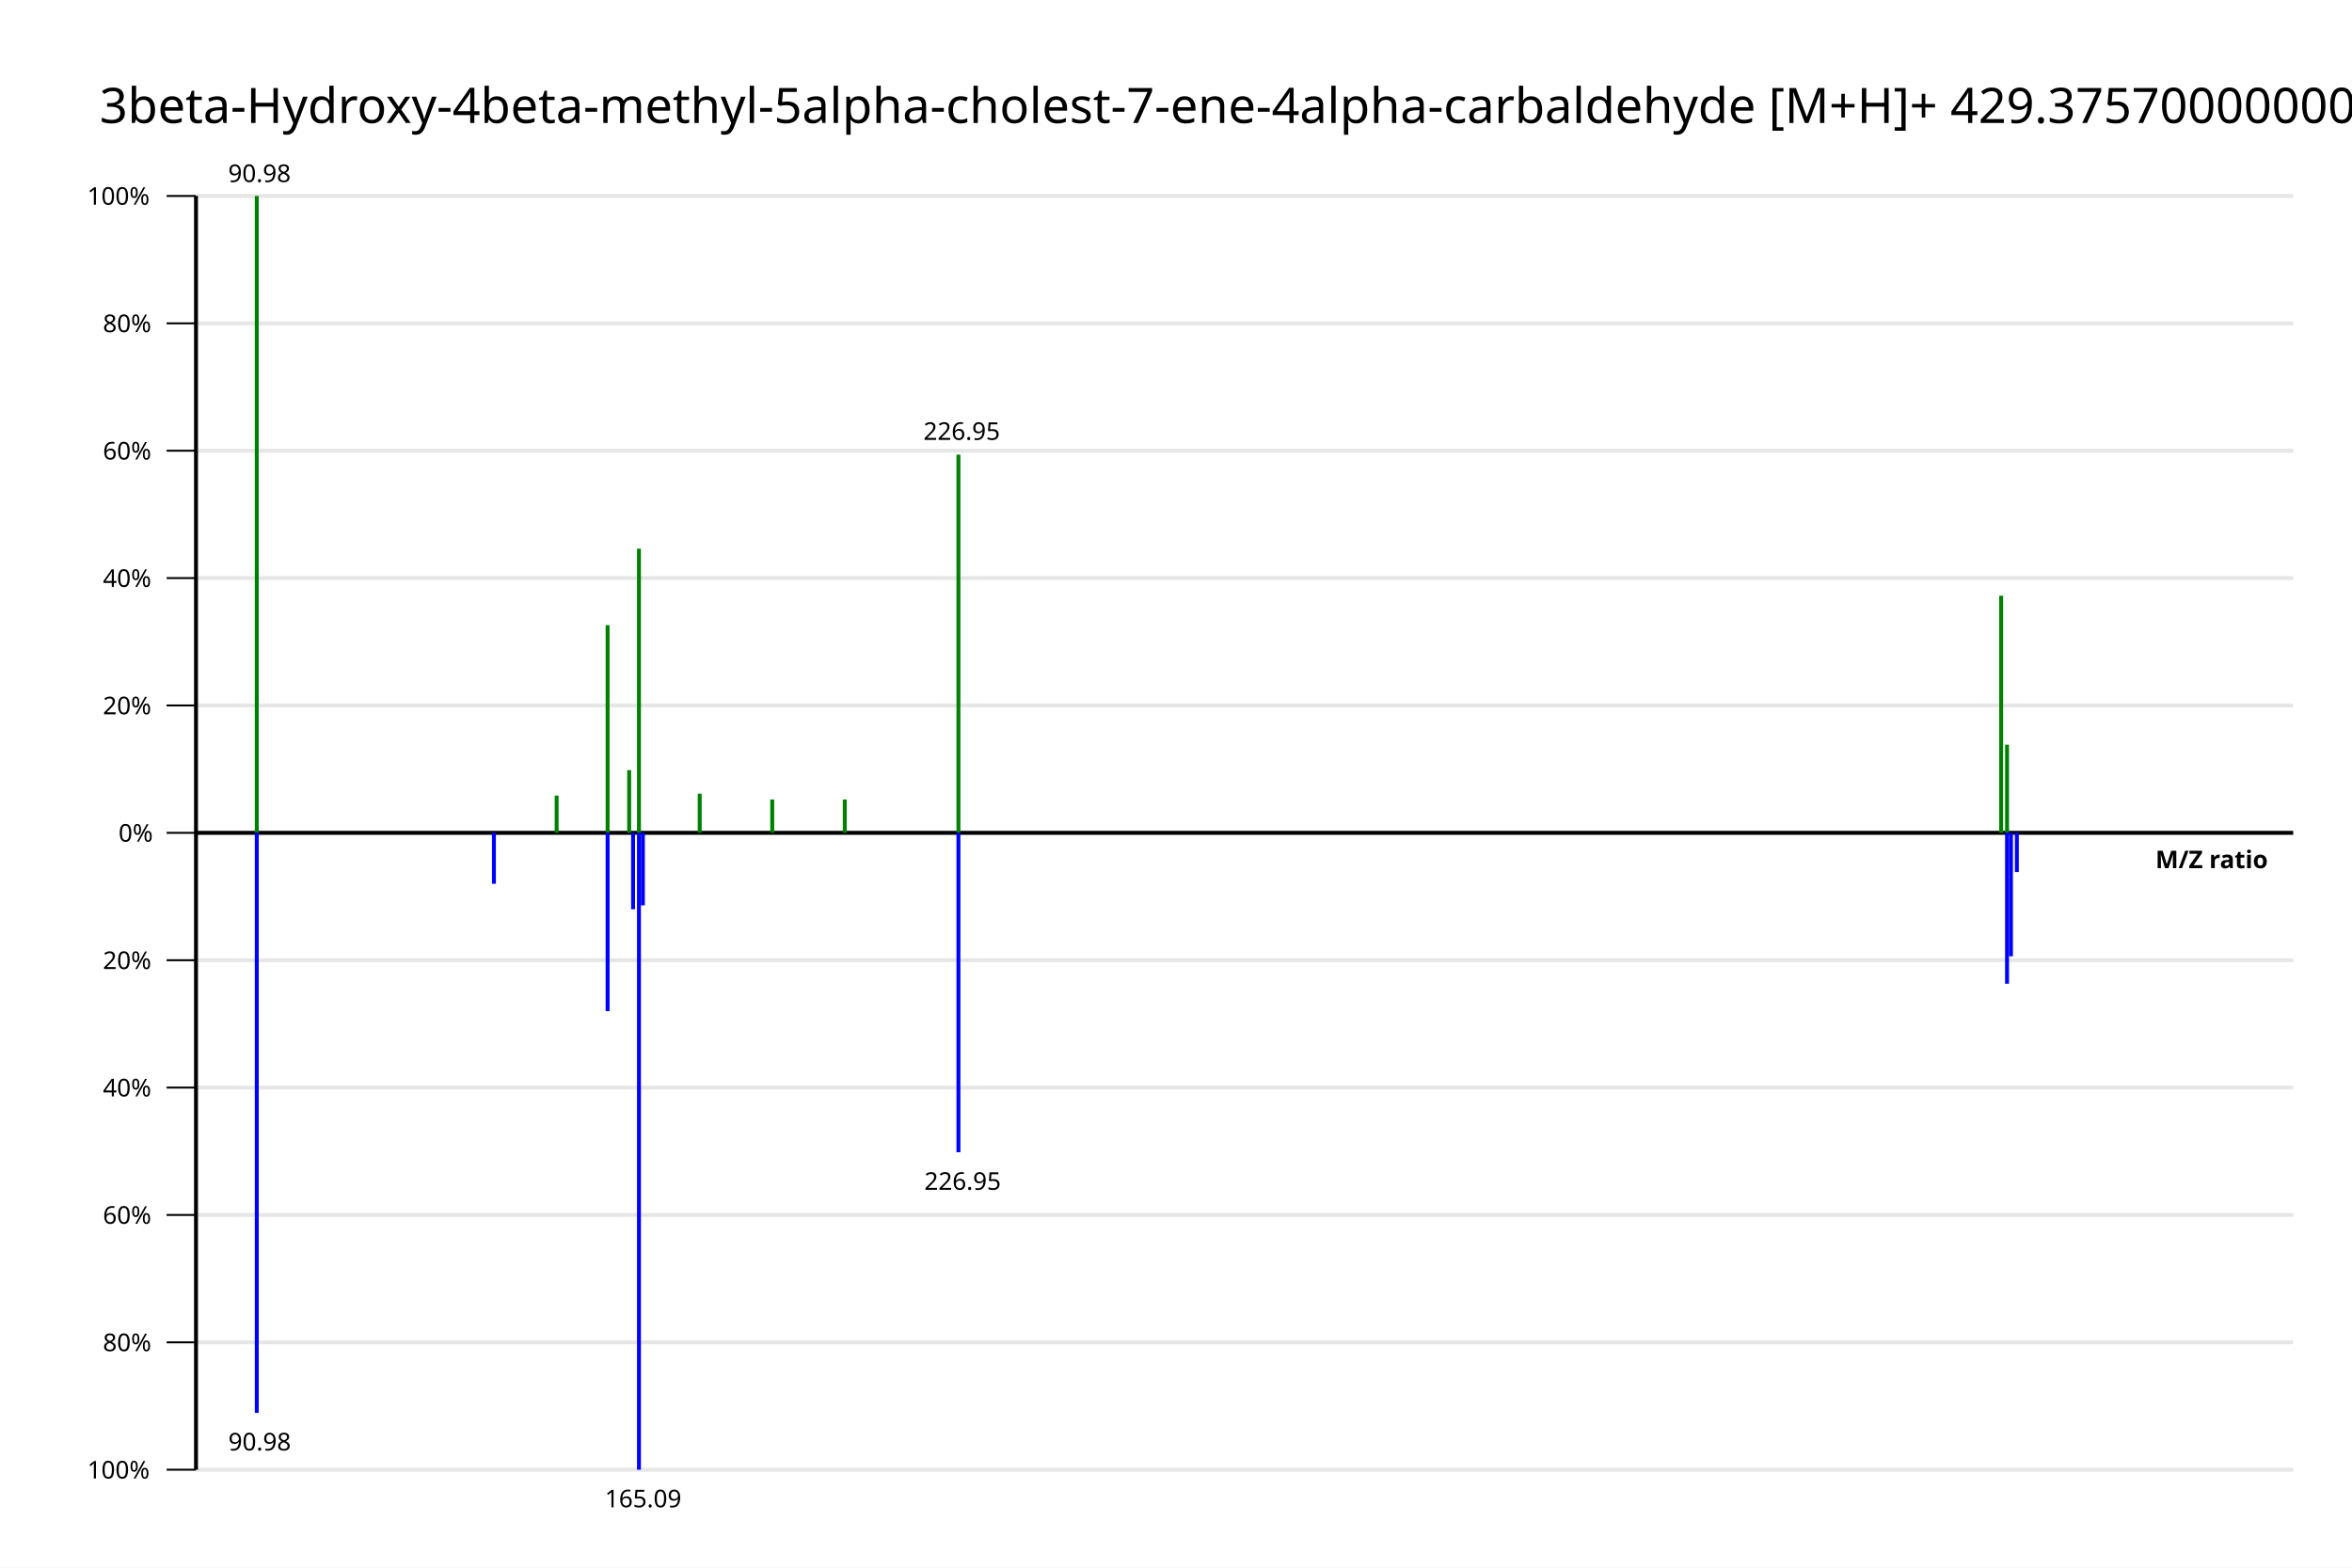
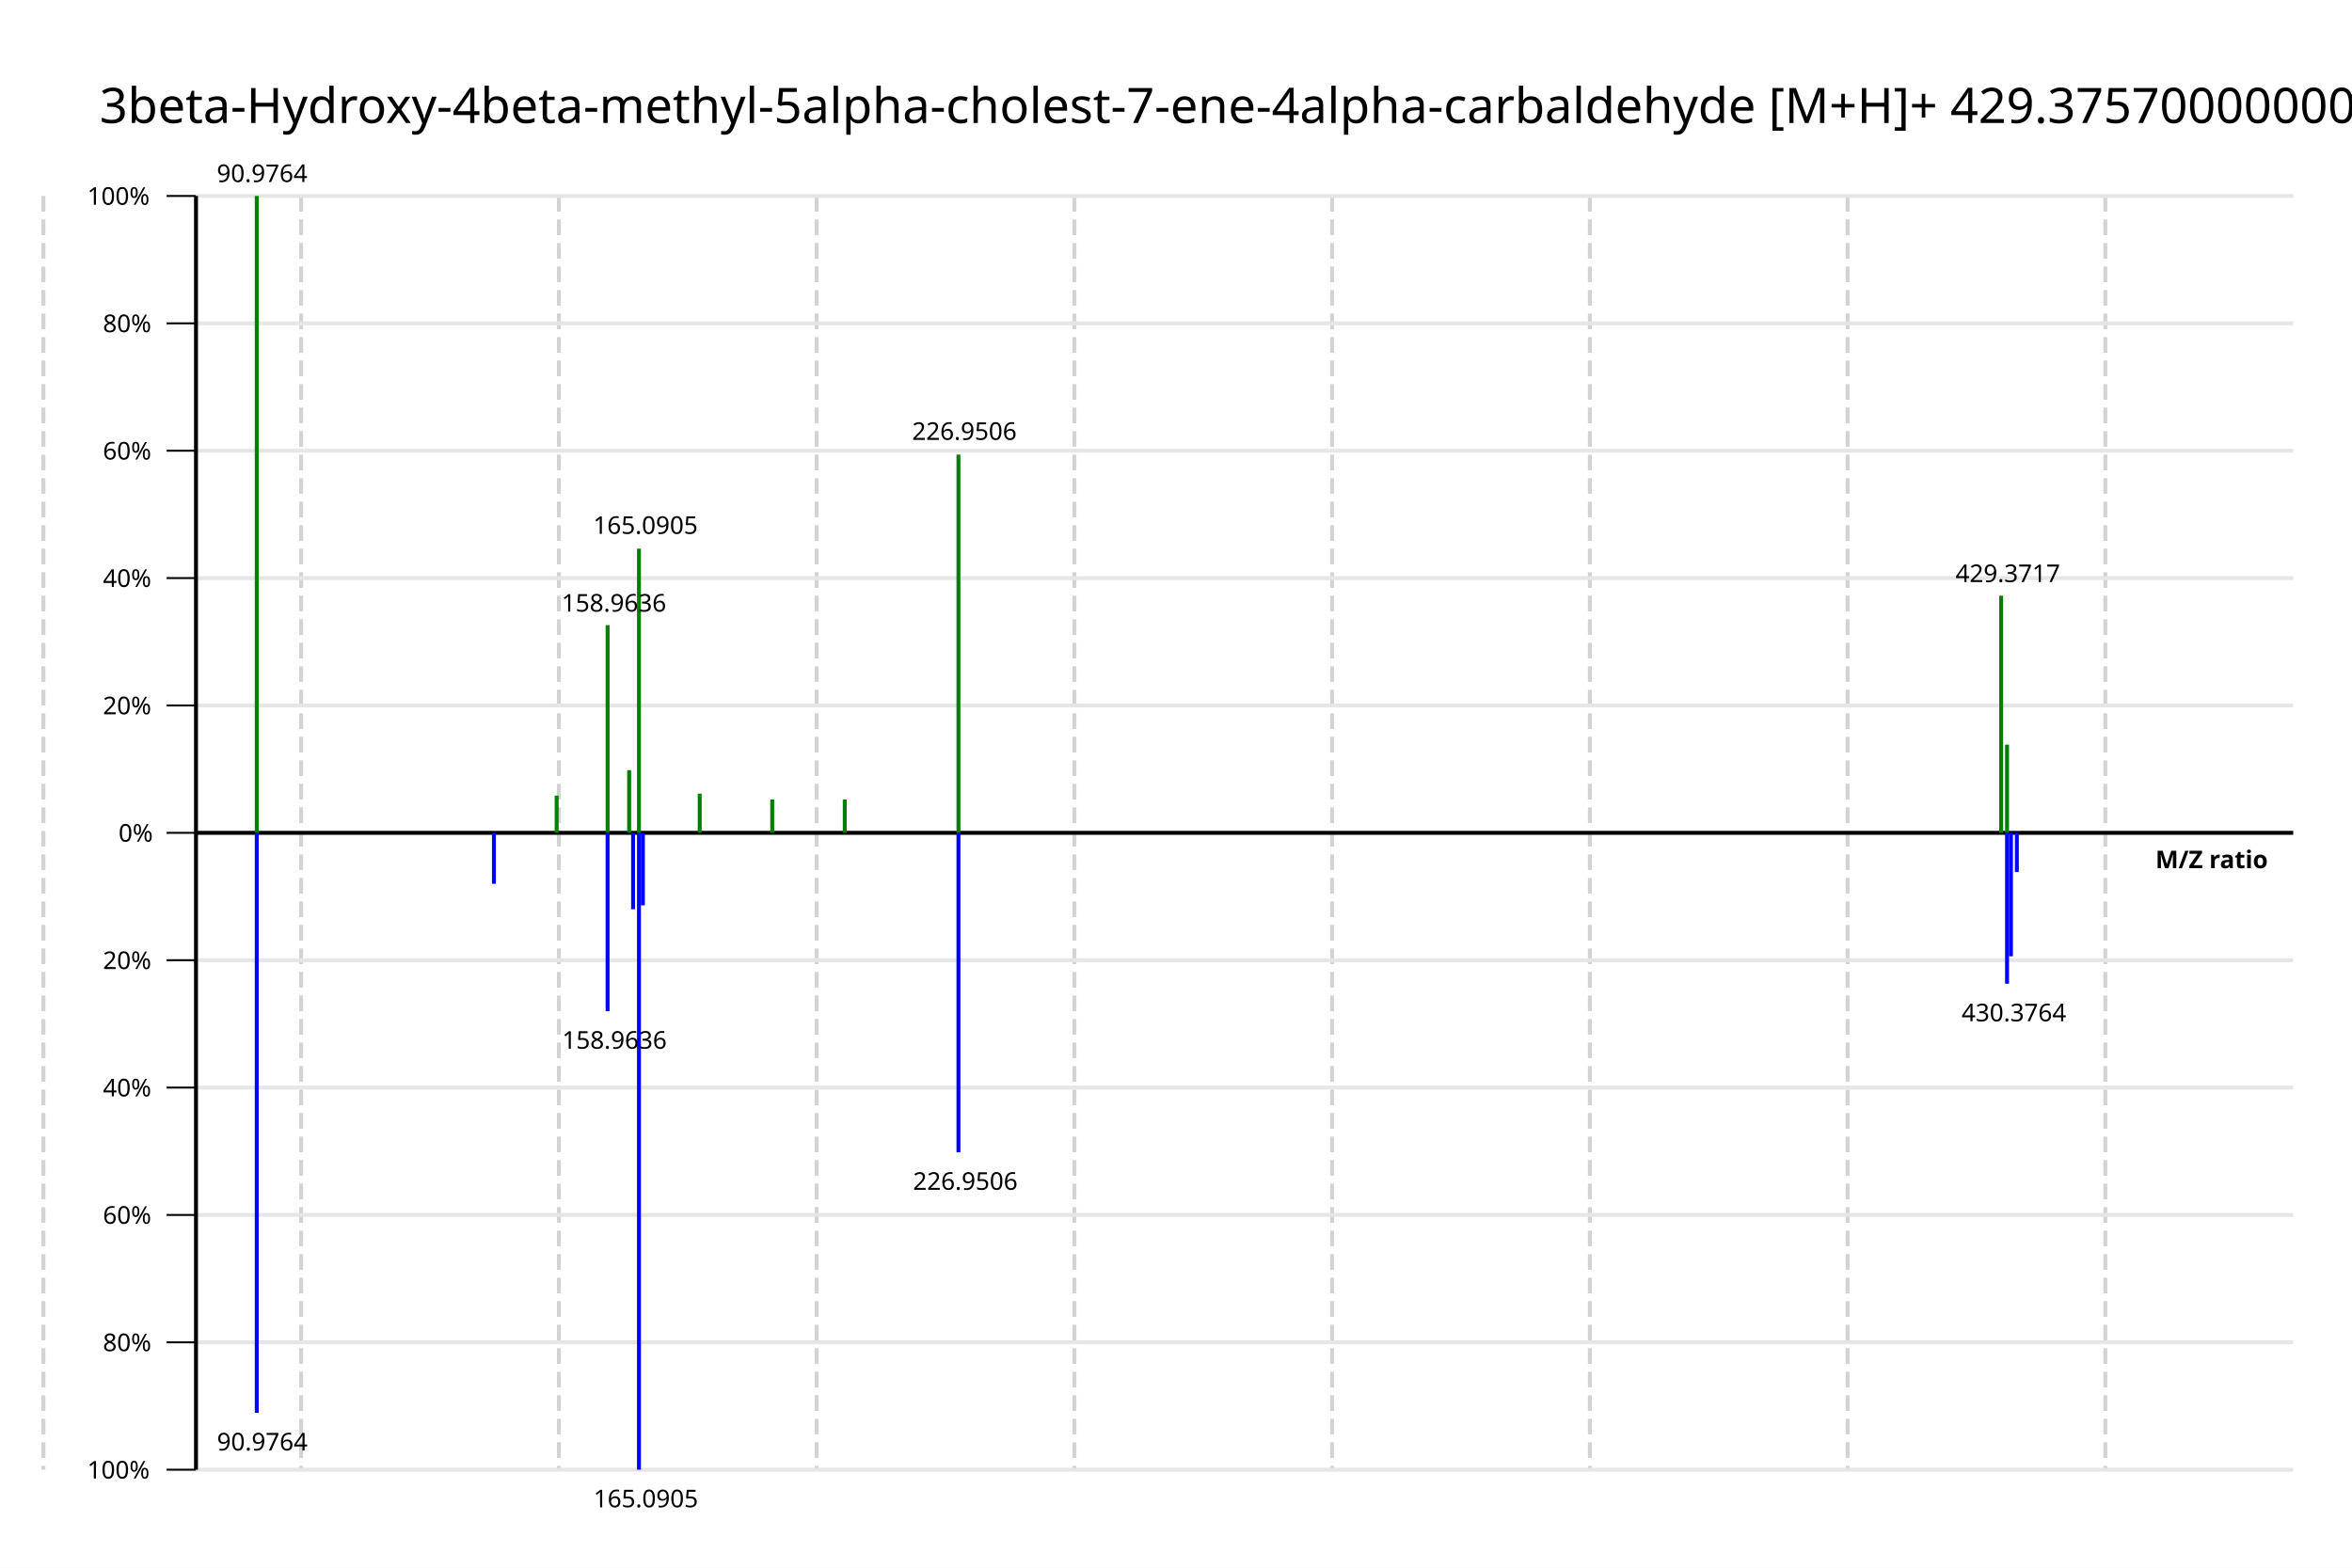
<svg xmlns="http://www.w3.org/2000/svg" preserveAspectRatio="xMaxYMax" width="1200" height="800" viewBox="0 0 1200 800">
  <rect x="0" y="0" width="1200" height="800" style="fill: #FFFFFF" />
+   <line x1="22.139" x2="22.139" y1="100" y2="750" style="stroke: #D3D3D3; stroke-width: 2; stroke-dash: dash;" stroke-dasharray="8 4" />
+   <line x1="153.642" x2="153.642" y1="100" y2="750" style="stroke: #D3D3D3; stroke-width: 2; stroke-dash: dash;" stroke-dasharray="8 4" />
+   <line x1="285.145" x2="285.145" y1="100" y2="750" style="stroke: #D3D3D3; stroke-width: 2; stroke-dash: dash;" stroke-dasharray="8 4" />
+   <line x1="416.648" x2="416.648" y1="100" y2="750" style="stroke: #D3D3D3; stroke-width: 2; stroke-dash: dash;" stroke-dasharray="8 4" />
+   <line x1="548.152" x2="548.152" y1="100" y2="750" style="stroke: #D3D3D3; stroke-width: 2; stroke-dash: dash;" stroke-dasharray="8 4" />
+   <line x1="679.655" x2="679.655" y1="100" y2="750" style="stroke: #D3D3D3; stroke-width: 2; stroke-dash: dash;" stroke-dasharray="8 4" />
+   <line x1="811.158" x2="811.158" y1="100" y2="750" style="stroke: #D3D3D3; stroke-width: 2; stroke-dash: dash;" stroke-dasharray="8 4" />
+   <line x1="942.661" x2="942.661" y1="100" y2="750" style="stroke: #D3D3D3; stroke-width: 2; stroke-dash: dash;" stroke-dasharray="8 4" />
+   <line x1="1074.165" x2="1074.165" y1="100" y2="750" style="stroke: #D3D3D3; stroke-width: 2; stroke-dash: dash;" stroke-dasharray="8 4" />
+   <line x1="1205.668" x2="1205.668" y1="100" y2="750" style="stroke: #D3D3D3; stroke-width: 2; stroke-dash: dash;" stroke-dasharray="8 4" />
  <line x1="100" x2="85" y1="425" y2="425" style="stroke: #000000; stroke-width: 1; stroke-dash: solid;" />
  <line x1="100" x2="1170" y1="425" y2="425" style="stroke: #E6E6E6; stroke-width: 2; stroke-dash: solid;" />
  <text x="60.488" y="429.495" style="font-style: normal;font-size: 12.5px;font-family: Microsoft YaHei;color: black;fill: #000000;">0%</text>
  <line x1="100" x2="85" y1="360" y2="360" style="stroke: #000000; stroke-width: 1; stroke-dash: solid;" />
  <line x1="100" x2="1170" y1="360" y2="360" style="stroke: #E6E6E6; stroke-width: 2; stroke-dash: solid;" />
  <text x="52.502" y="364.495" style="font-style: normal;font-size: 12.5px;font-family: Microsoft YaHei;color: black;fill: #000000;">20%</text>
  <line x1="100" x2="85" y1="490" y2="490" style="stroke: #000000; stroke-width: 1; stroke-dash: solid;" />
  <line x1="100" x2="1170" y1="490" y2="490" style="stroke: #E6E6E6; stroke-width: 2; stroke-dash: solid;" />
  <text x="52.502" y="494.495" style="font-style: normal;font-size: 12.5px;font-family: Microsoft YaHei;color: black;fill: #000000;">20%</text>
  <line x1="100" x2="85" y1="295" y2="295" style="stroke: #000000; stroke-width: 1; stroke-dash: solid;" />
  <line x1="100" x2="1170" y1="295" y2="295" style="stroke: #E6E6E6; stroke-width: 2; stroke-dash: solid;" />
  <text x="52.502" y="299.495" style="font-style: normal;font-size: 12.5px;font-family: Microsoft YaHei;color: black;fill: #000000;">40%</text>
  <line x1="100" x2="85" y1="555" y2="555" style="stroke: #000000; stroke-width: 1; stroke-dash: solid;" />
  <line x1="100" x2="1170" y1="555" y2="555" style="stroke: #E6E6E6; stroke-width: 2; stroke-dash: solid;" />
  <text x="52.502" y="559.495" style="font-style: normal;font-size: 12.5px;font-family: Microsoft YaHei;color: black;fill: #000000;">40%</text>
  <line x1="100" x2="85" y1="230" y2="230" style="stroke: #000000; stroke-width: 1; stroke-dash: solid;" />
  <line x1="100" x2="1170" y1="230" y2="230" style="stroke: #E6E6E6; stroke-width: 2; stroke-dash: solid;" />
  <text x="52.502" y="234.495" style="font-style: normal;font-size: 12.5px;font-family: Microsoft YaHei;color: black;fill: #000000;">60%</text>
  <line x1="100" x2="85" y1="620" y2="620" style="stroke: #000000; stroke-width: 1; stroke-dash: solid;" />
  <line x1="100" x2="1170" y1="620" y2="620" style="stroke: #E6E6E6; stroke-width: 2; stroke-dash: solid;" />
  <text x="52.502" y="624.495" style="font-style: normal;font-size: 12.5px;font-family: Microsoft YaHei;color: black;fill: #000000;">60%</text>
  <line x1="100" x2="85" y1="165" y2="165" style="stroke: #000000; stroke-width: 1; stroke-dash: solid;" />
  <line x1="100" x2="1170" y1="165" y2="165" style="stroke: #E6E6E6; stroke-width: 2; stroke-dash: solid;" />
  <text x="52.502" y="169.495" style="font-style: normal;font-size: 12.5px;font-family: Microsoft YaHei;color: black;fill: #000000;">80%</text>
  <line x1="100" x2="85" y1="685" y2="685" style="stroke: #000000; stroke-width: 1; stroke-dash: solid;" />
  <line x1="100" x2="1170" y1="685" y2="685" style="stroke: #E6E6E6; stroke-width: 2; stroke-dash: solid;" />
  <text x="52.502" y="689.495" style="font-style: normal;font-size: 12.5px;font-family: Microsoft YaHei;color: black;fill: #000000;">80%</text>
  <line x1="100" x2="85" y1="100" y2="100" style="stroke: #000000; stroke-width: 1; stroke-dash: solid;" />
  <line x1="100" x2="1170" y1="100" y2="100" style="stroke: #E6E6E6; stroke-width: 2; stroke-dash: solid;" />
  <text x="44.516" y="104.495" style="font-style: normal;font-size: 12.5px;font-family: Microsoft YaHei;color: black;fill: #000000;">100%</text>
  <line x1="100" x2="85" y1="750" y2="750" style="stroke: #000000; stroke-width: 1; stroke-dash: solid;" />
  <line x1="100" x2="1170" y1="750" y2="750" style="stroke: #E6E6E6; stroke-width: 2; stroke-dash: solid;" />
  <text x="44.516" y="754.495" style="font-style: normal;font-size: 12.5px;font-family: Microsoft YaHei;color: black;fill: #000000;">100%</text>
  <line x1="100" x2="100" y1="100" y2="750" style="stroke: #000000; stroke-width: 2; stroke-dash: solid;" />
  <text x="50.004" y="502.399" style="font-style: strong;font-weight:bold;font-size: 12.5px;font-family: Microsoft YaHei;color: black;fill: #000000;transform-origin: 50.004px 502.399px;" transform="rotate(-90)">Relative Intensity(%)</text>
  <line x1="100" x2="1170" y1="425" y2="425" style="stroke: #000000; stroke-width: 2; stroke-dash: solid;" />
  <text x="1099.708" y="443.054" style="font-style: strong;font-weight:bold;font-size: 12.5px;font-family: Microsoft YaHei;color: black;fill: #000000;">M/Z ratio</text>
  <rect x="130" y="100" width="2" height="325" style="fill: #008000" />
  <rect x="283" y="406" width="2" height="19" style="fill: #008000" />
  <rect x="309" y="319" width="2" height="106" style="fill: #008000" />
  <rect x="320" y="393" width="2" height="32" style="fill: #008000" />
  <rect x="325" y="280" width="2" height="145" style="fill: #008000" />
  <rect x="356" y="405" width="2" height="20" style="fill: #008000" />
  <rect x="393" y="408" width="2" height="17" style="fill: #008000" />
  <rect x="430" y="408" width="2" height="17" style="fill: #008000" />
  <rect x="488" y="232" width="2" height="193" style="fill: #008000" />
  <rect x="1020" y="304" width="2" height="121" style="fill: #008000" />
  <rect x="1023" y="380" width="2" height="45" style="fill: #008000" />
  <rect x="130" y="425" width="2" height="296" style="fill: #0000FF" />
  <rect x="251" y="425" width="2" height="26" style="fill: #0000FF" />
  <rect x="309" y="425" width="2" height="91" style="fill: #0000FF" />
  <rect x="322" y="425" width="2" height="39" style="fill: #0000FF" />
  <rect x="325" y="425" width="2" height="325" style="fill: #0000FF" />
  <rect x="327" y="425" width="2" height="37" style="fill: #0000FF" />
  <rect x="488" y="425" width="2" height="163" style="fill: #0000FF" />
  <rect x="1023" y="425" width="2" height="77" style="fill: #0000FF" />
  <rect x="1025" y="425" width="2" height="63" style="fill: #0000FF" />
  <rect x="1028" y="425" width="2" height="20" style="fill: #0000FF" />
-   <text x="116.406" y="92.886" style="font-style: normal;font-size: 12.5px;font-family: Segoe UI;color: black;fill: #000000;">90.98</text>
-   <text x="471.128" y="224.463" style="font-style: normal;font-size: 12.5px;font-family: Segoe UI;color: black;fill: #000000;">226.95</text>
-   <text x="116.497" y="740.168" style="font-style: normal;font-size: 12.5px;font-family: Segoe UI;color: black;fill: #000000;">90.98</text>
-   <text x="308.598" y="769.168" style="font-style: normal;font-size: 12.5px;font-family: Segoe UI;color: black;fill: #000000;">165.09</text>
-   <text x="471.598" y="607.168" style="font-style: normal;font-size: 12.5px;font-family: Segoe UI;color: black;fill: #000000;">226.95</text>
+   <text x="110.608" y="92.886" style="font-style: normal;font-size: 12.5px;font-family: Segoe UI;color: black;fill: #000000;">90.9764</text>
+   <text x="286.519" y="312.108" style="font-style: normal;font-size: 12.5px;font-family: Segoe UI;color: black;fill: #000000;">158.9636</text>
+   <text x="302.633" y="272.435" style="font-style: normal;font-size: 12.5px;font-family: Segoe UI;color: black;fill: #000000;">165.0905</text>
+   <text x="465.329" y="224.463" style="font-style: normal;font-size: 12.5px;font-family: Segoe UI;color: black;fill: #000000;">226.9506</text>
+   <text x="997.71" y="297.026" style="font-style: normal;font-size: 12.5px;font-family: Segoe UI;color: black;fill: #000000;">429.3717</text>
+   <text x="110.698" y="740.168" style="font-style: normal;font-size: 12.5px;font-family: Segoe UI;color: black;fill: #000000;">90.9764</text>
+   <text x="286.799" y="535.168" style="font-style: normal;font-size: 12.5px;font-family: Segoe UI;color: black;fill: #000000;">158.9636</text>
+   <text x="302.799" y="769.168" style="font-style: normal;font-size: 12.5px;font-family: Segoe UI;color: black;fill: #000000;">165.0905</text>
+   <text x="465.799" y="607.168" style="font-style: normal;font-size: 12.5px;font-family: Segoe UI;color: black;fill: #000000;">226.9506</text>
+   <text x="1000.799" y="521.168" style="font-style: normal;font-size: 12.5px;font-family: Segoe UI;color: black;fill: #000000;">430.3764</text>
  <text x="50.817" y="62.756" style="font-style: normal;font-size: 25px;font-family: Microsoft YaHei;color: black;fill: #000000;">3beta-Hydroxy-4beta-methyl-5alpha-cholest-7-ene-4alpha-carbaldehyde [M+H]+ 429.37570000000005@18min</text>
</svg>
